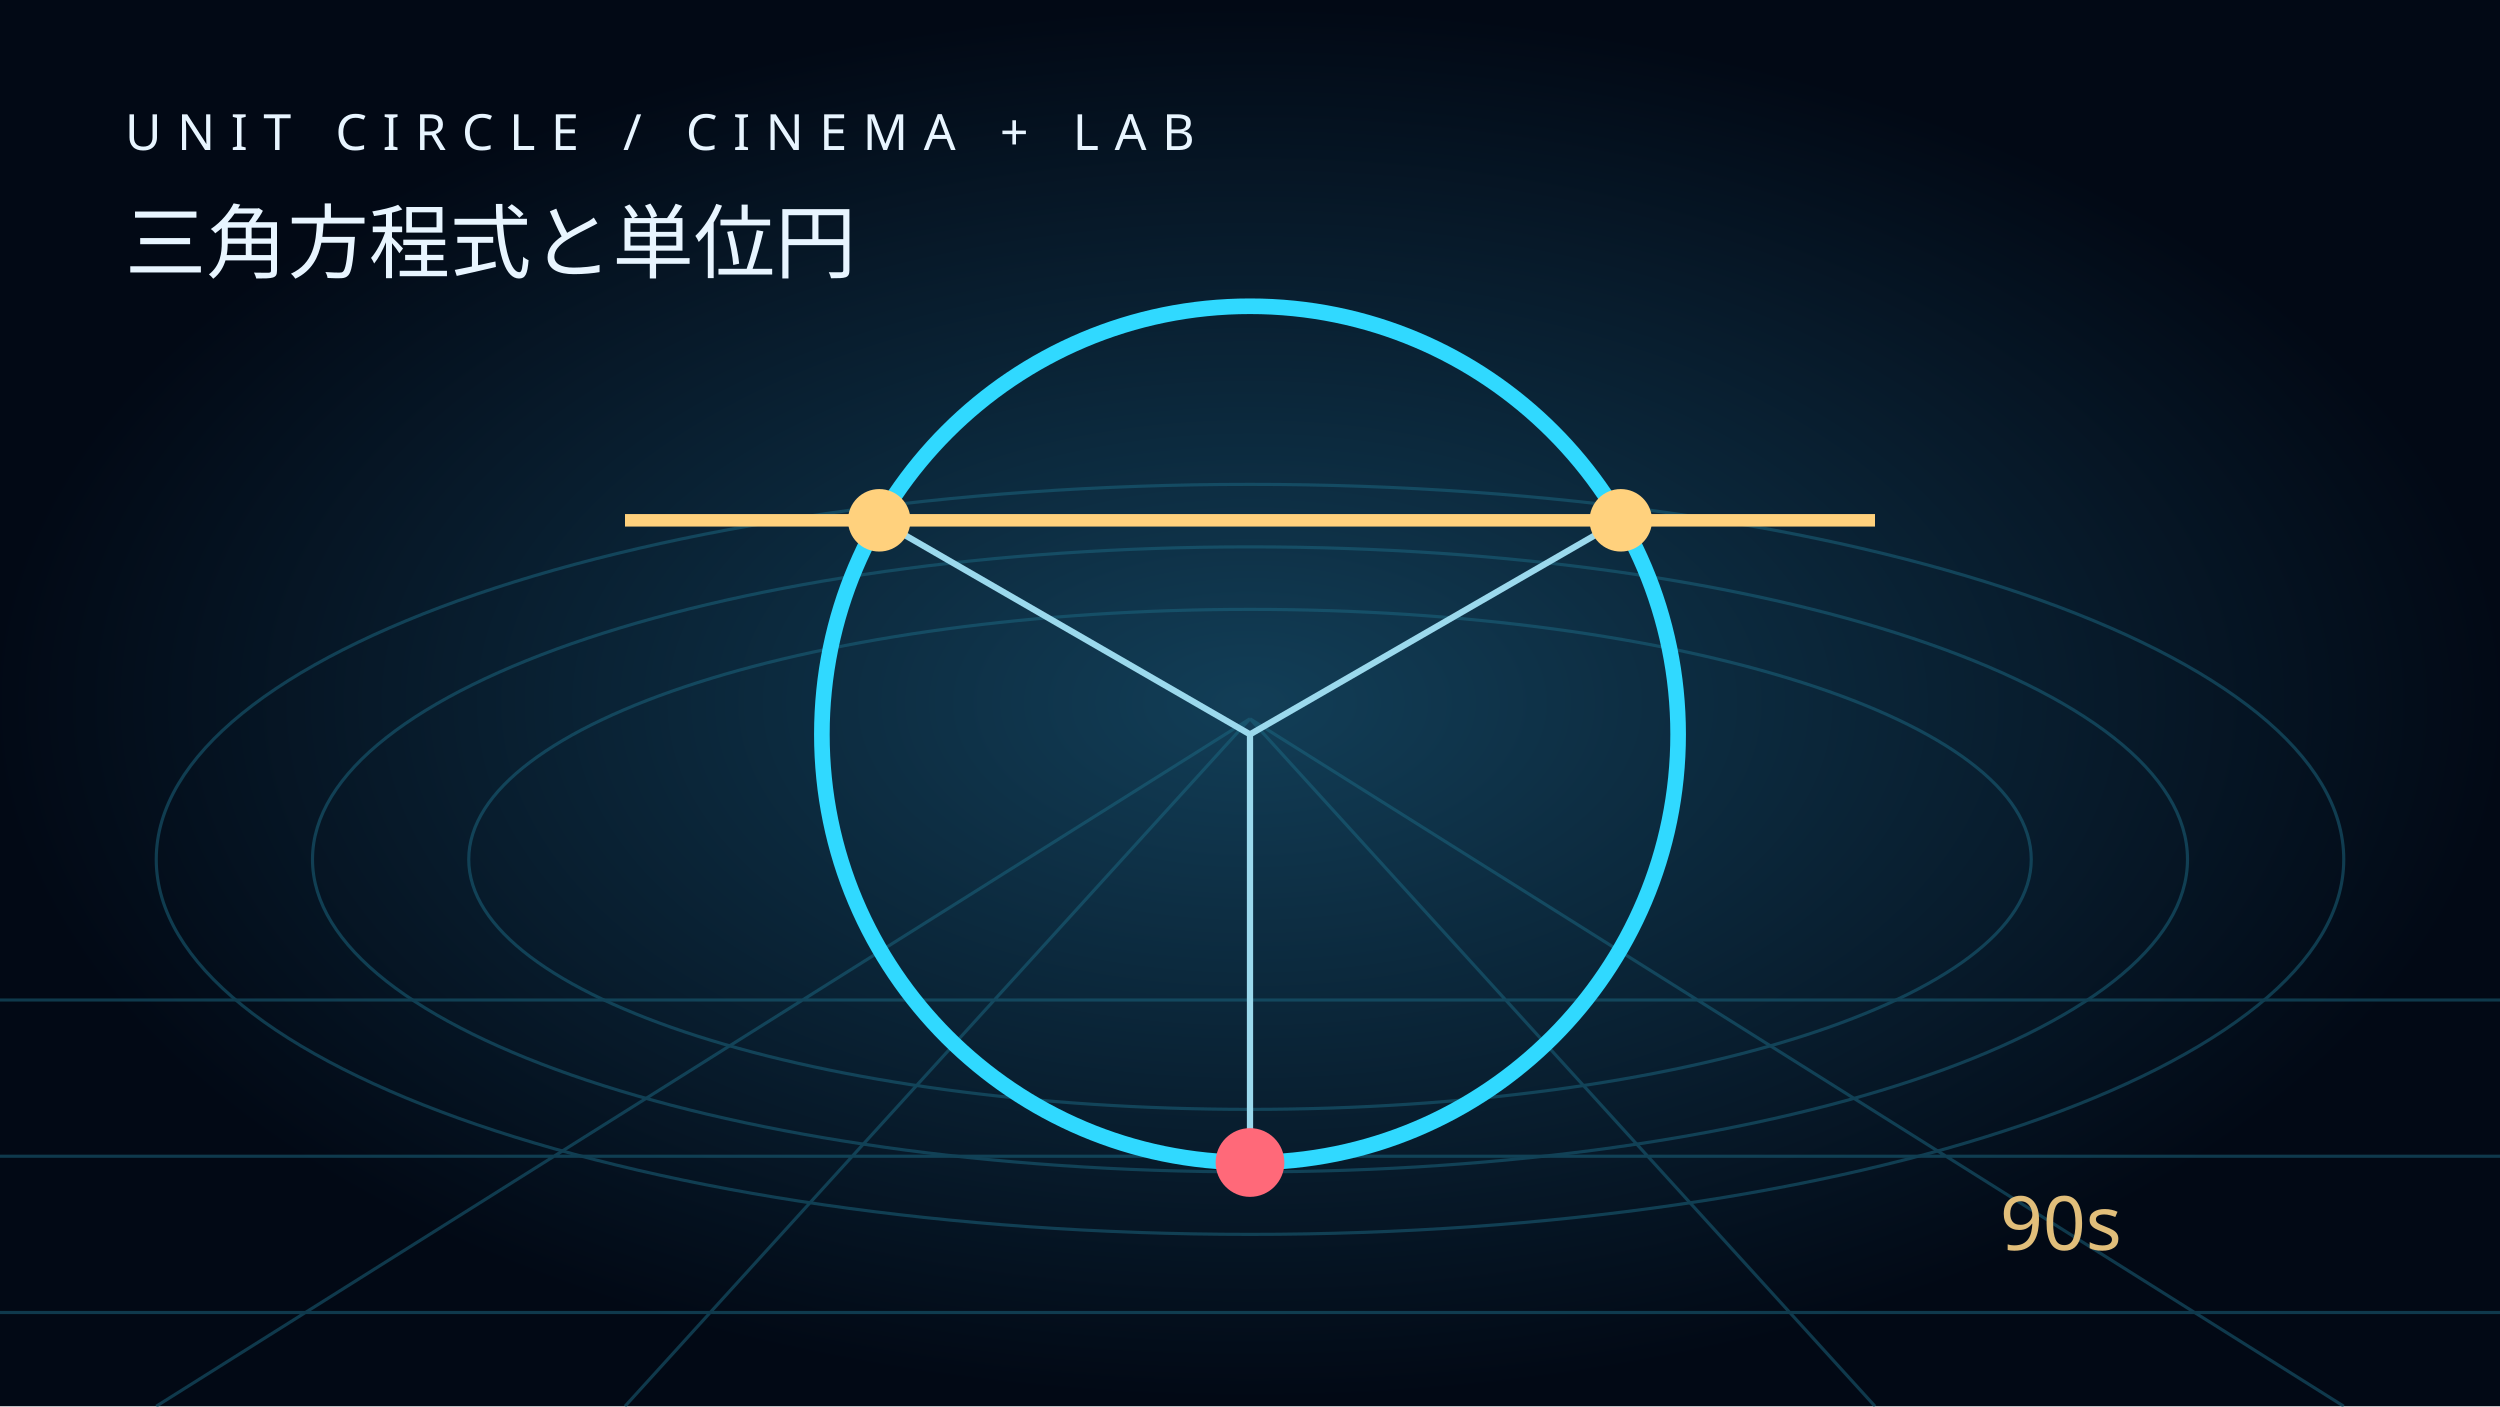
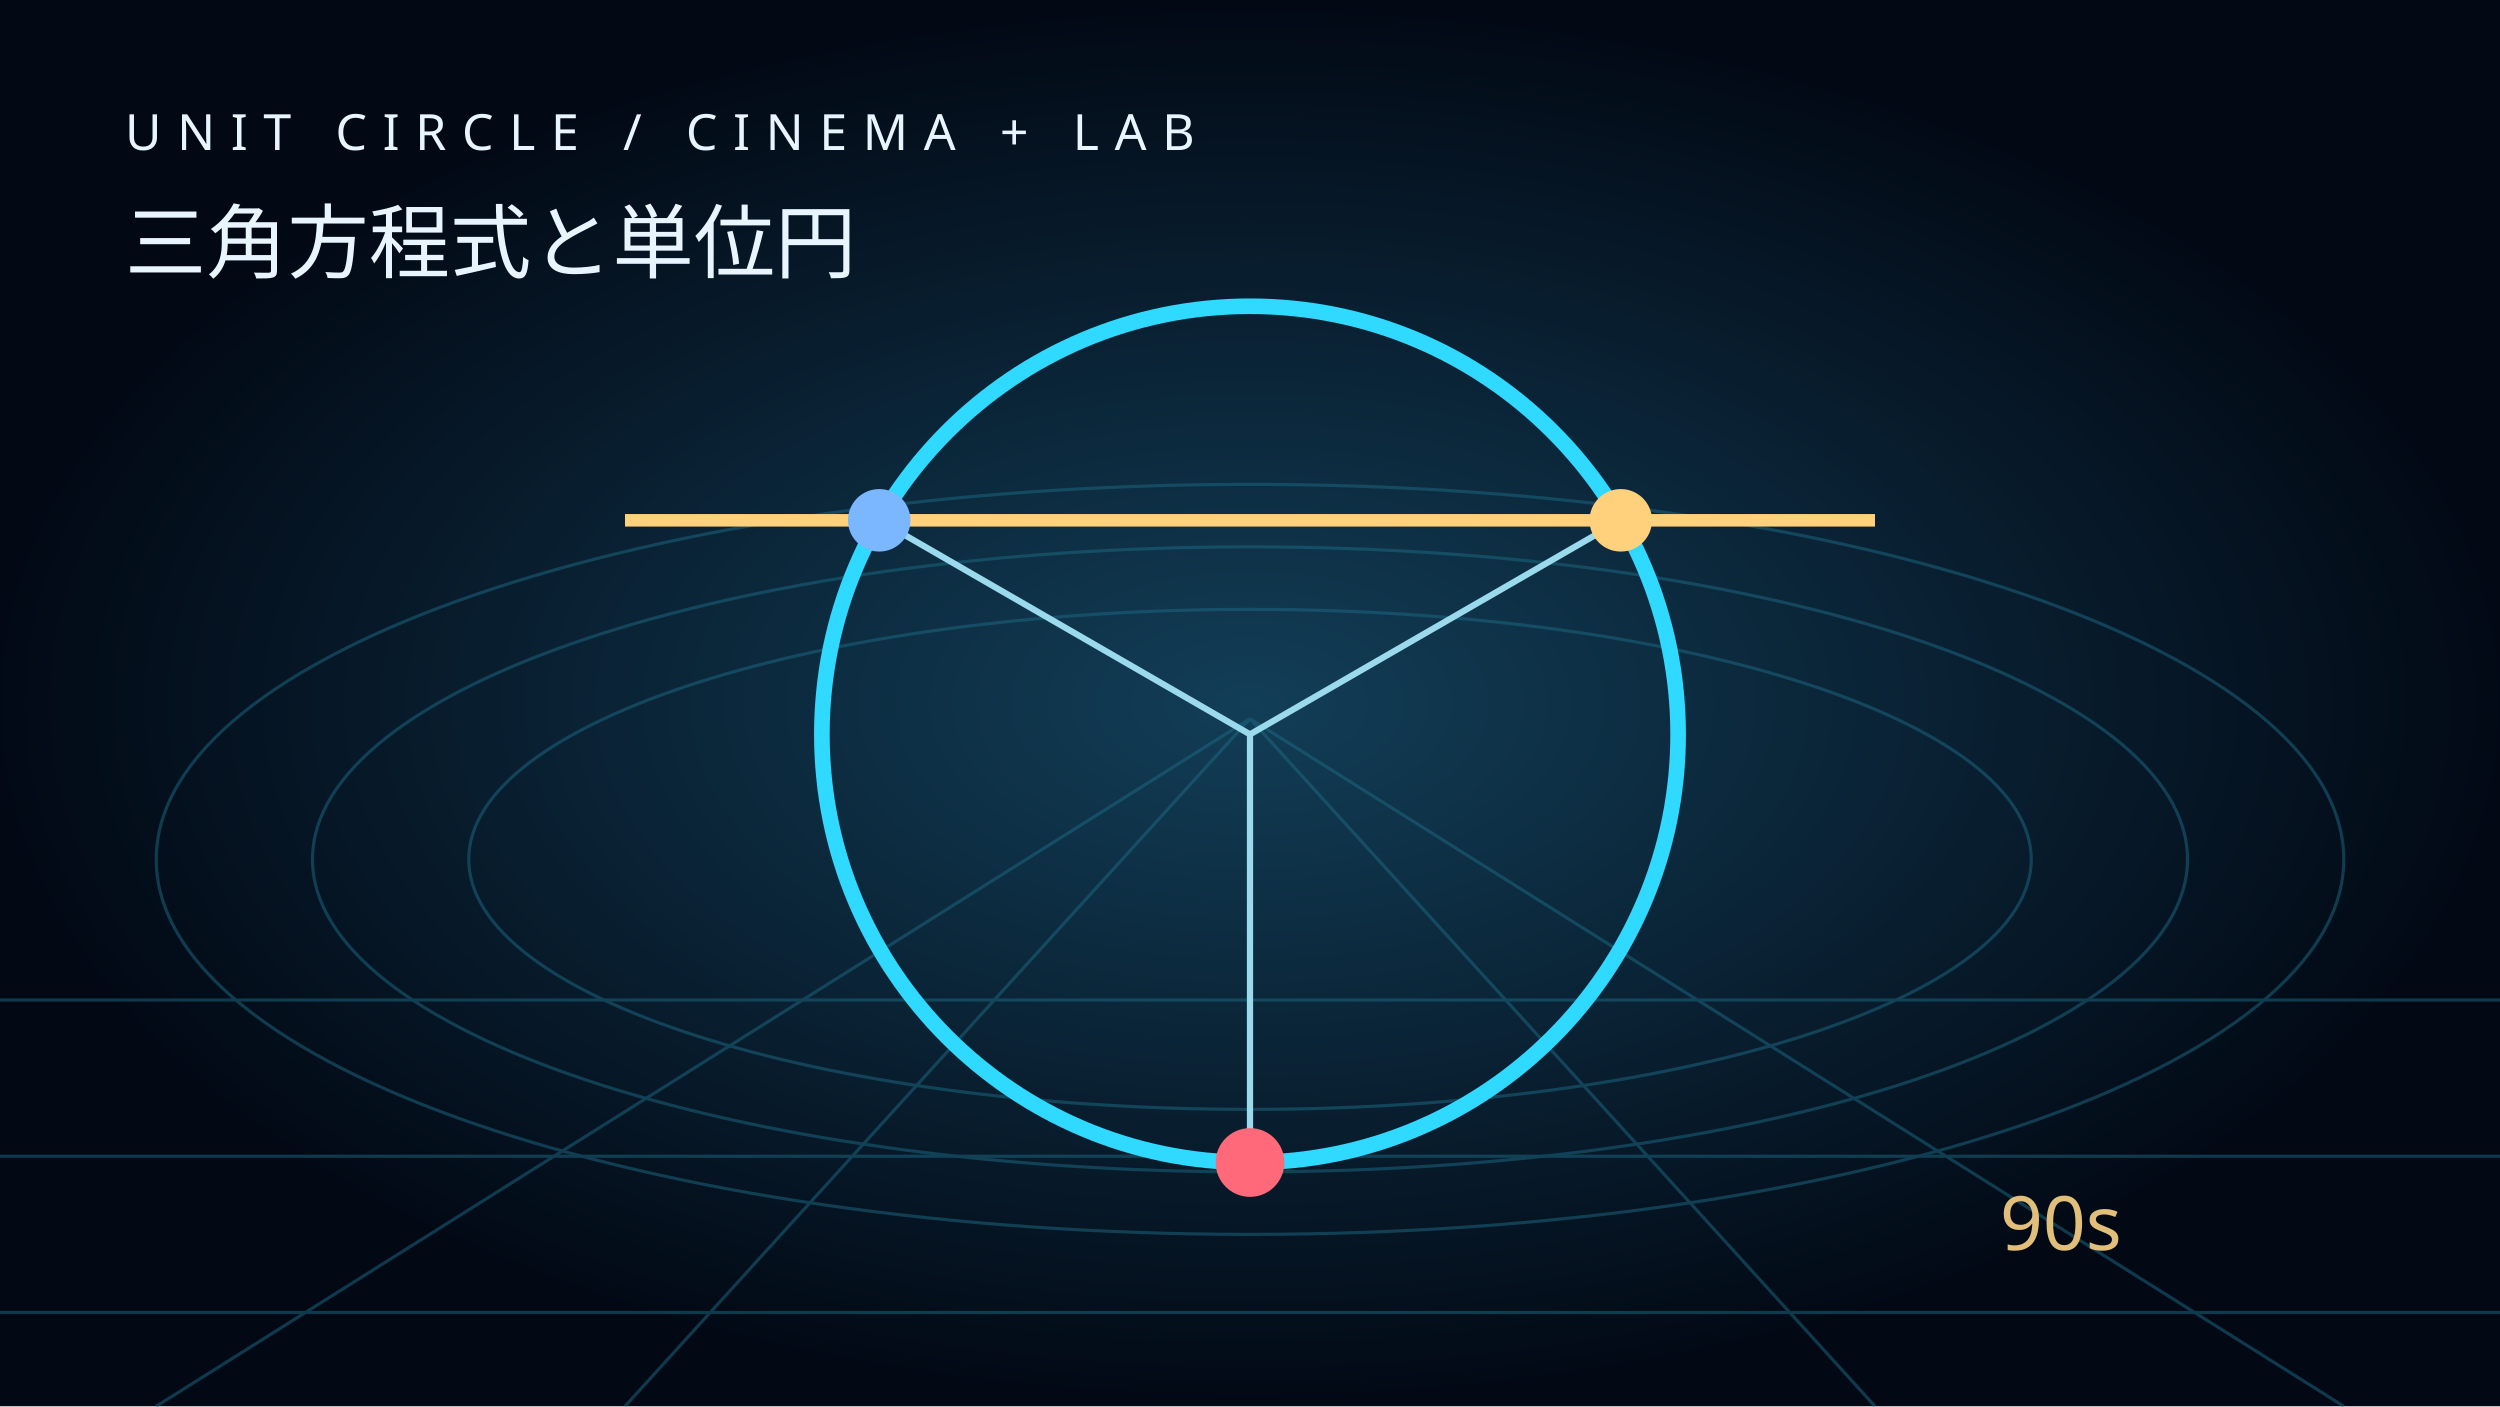
<svg xmlns="http://www.w3.org/2000/svg" width="800" height="450" viewBox="0 0 800 450">
  <defs>
    <radialGradient id="b">
      <stop stop-color="#123e57" />
      <stop offset="1" stop-color="#020915" />
    </radialGradient>
    <filter id="g">
      <feGaussianBlur stdDeviation="4" />
    </filter>
  </defs>
  <path fill="url(#b)" d="M0 0h800v450H0z" />
  <g fill="none" stroke="#1c6a83" opacity=".5">
    <ellipse cx="400" cy="275" rx="350" ry="120" />
    <ellipse cx="400" cy="275" rx="300" ry="100" />
    <ellipse cx="400" cy="275" rx="250" ry="80" />
    <path d="M0 320h800M0 370h800M0 420h800M400 230 50 450M400 230 200 450M400 230 600 450M400 230 750 450" />
  </g>
  <circle cx="400" cy="235" r="137" fill="none" stroke="#30d9ff" stroke-width="5" />
  <path d="M200 166.5h400" stroke="#ffd17d" stroke-width="4" />
  <path d="m400 235 118.65-68.5M400 235 281.35 166.5M400 235v137" stroke="#9bd9ed" stroke-width="2" />
  <g fill="#ffd17d">
    <circle cx="518.65" cy="166.5" r="10" />
-     <circle cx="281.35" cy="166.5" r="10" />
+     <circle cx="281.35" cy="166.5" r="10" fill="#7bb7ff" />
  </g>
  <circle cx="400" cy="372" r="11" fill="#ff6979" />
  <g font-family="sans-serif" fill="#e8f5ff">
    <text x="40" y="48" font-size="16" letter-spacing="5">UNIT CIRCLE / CINEMA + LAB</text>
    <text x="40" y="87" font-size="26">三角方程式と単位円</text>
  </g>
  <text x="640" y="400" fill="#e1be7a" font-size="24" font-family="sans-serif">90s</text>
</svg>
